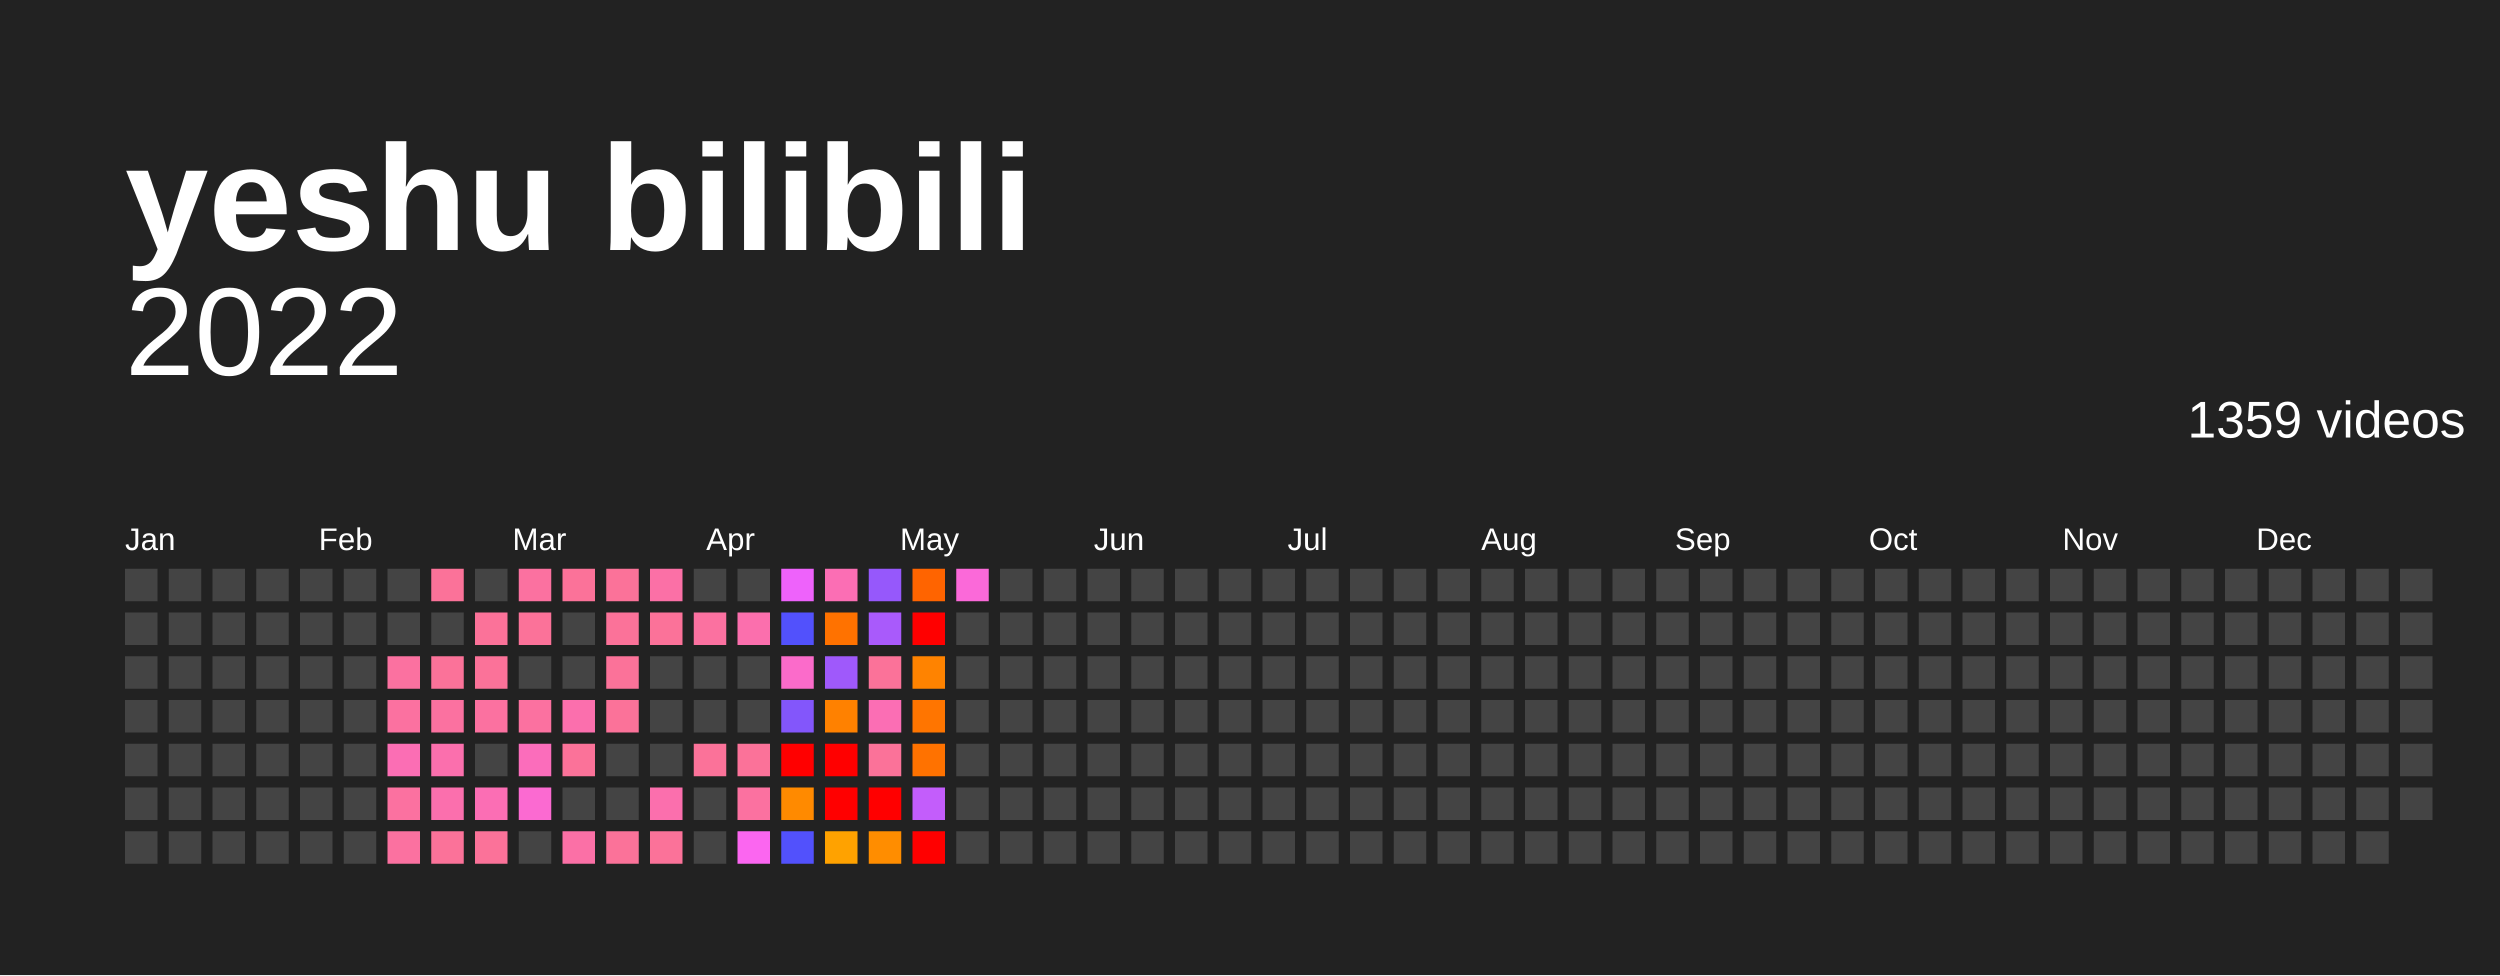
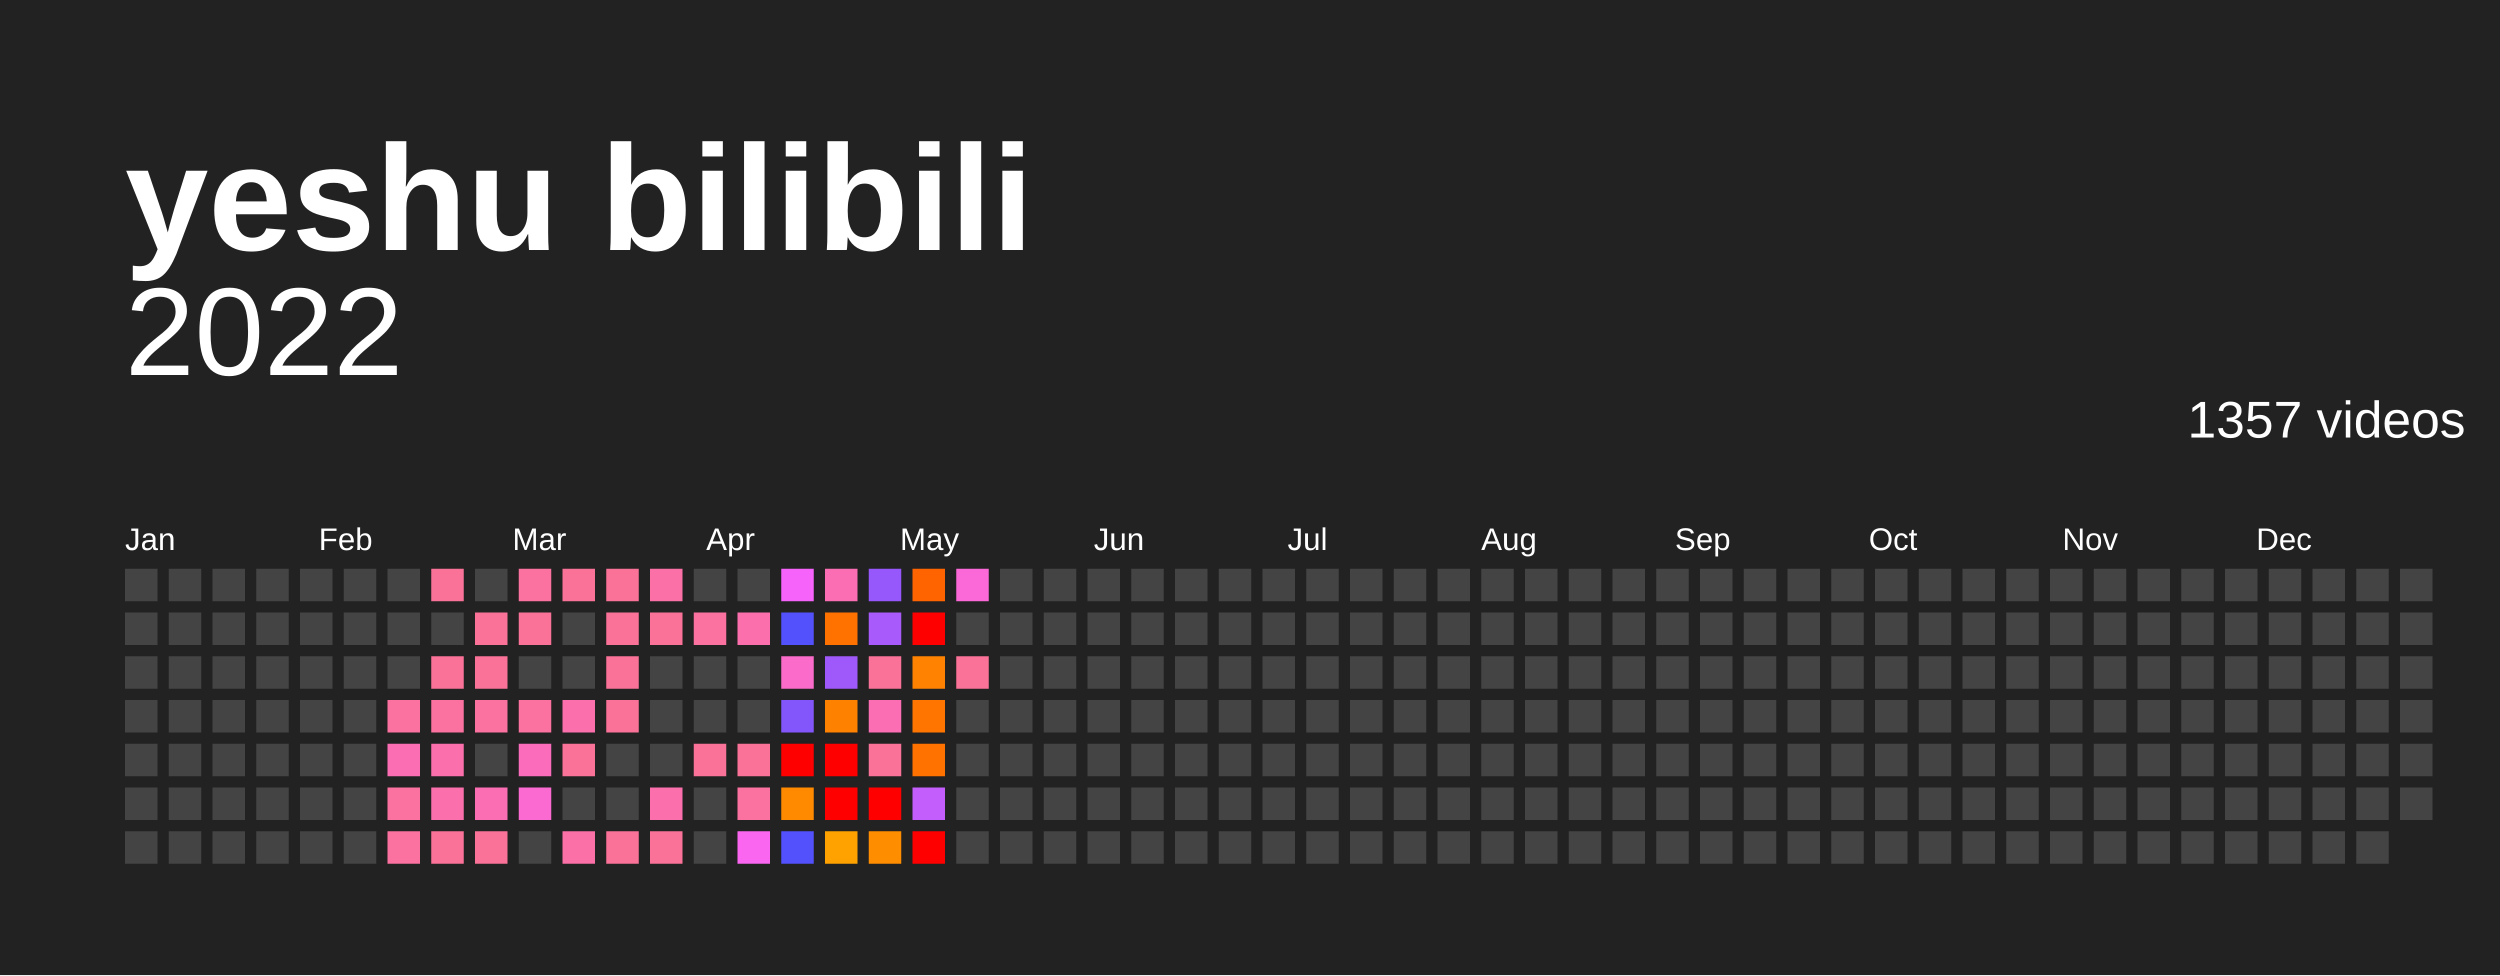
<svg xmlns="http://www.w3.org/2000/svg" baseProfile="full" height="78mm" version="1.1" viewBox="0,0,200,78" width="200mm">
  <defs />
  <rect fill="#222222" height="78" width="200" x="0" y="0" />
  <text fill="#FFFFFF" style="font-size:12px; font-family:Arial; font-weight:bold;" x="10" y="20">yeshu bilibili</text>
  <text alignment-baseline="hanging" fill="#FFFFFF" style="font-size:10.0px; font-family:Arial;" x="10" y="30">2022</text>
-   <text alignment-baseline="hanging" fill="#FFFFFF" style="font-size:4.125px; font-family:Arial;" x="175" y="35">1359 videos</text>
+   <text alignment-baseline="hanging" fill="#FFFFFF" style="font-size:4.125px; font-family:Arial;" x="175" y="35">1357 videos</text>
  <text fill="#FFFFFF" style="font-size:2.5px; font-family:Arial" x="10.0" y="44">Jan</text>
  <text fill="#FFFFFF" style="font-size:2.5px; font-family:Arial" x="25.5" y="44">Feb</text>
  <text fill="#FFFFFF" style="font-size:2.5px; font-family:Arial" x="41.0" y="44">Mar</text>
  <text fill="#FFFFFF" style="font-size:2.5px; font-family:Arial" x="56.5" y="44">Apr</text>
  <text fill="#FFFFFF" style="font-size:2.5px; font-family:Arial" x="72.0" y="44">May</text>
  <text fill="#FFFFFF" style="font-size:2.5px; font-family:Arial" x="87.5" y="44">Jun</text>
  <text fill="#FFFFFF" style="font-size:2.5px; font-family:Arial" x="103.0" y="44">Jul</text>
  <text fill="#FFFFFF" style="font-size:2.5px; font-family:Arial" x="118.5" y="44">Aug</text>
  <text fill="#FFFFFF" style="font-size:2.5px; font-family:Arial" x="134.0" y="44">Sep</text>
  <text fill="#FFFFFF" style="font-size:2.5px; font-family:Arial" x="149.5" y="44">Oct</text>
  <text fill="#FFFFFF" style="font-size:2.5px; font-family:Arial" x="165.0" y="44">Nov</text>
  <text fill="#FFFFFF" style="font-size:2.5px; font-family:Arial" x="180.5" y="44">Dec</text>
  <rect fill="#444444" height="2.6" width="2.6" x="10.0" y="45.5" />
  <rect fill="#444444" height="2.6" width="2.6" x="10.0" y="49.0" />
  <rect fill="#444444" height="2.6" width="2.6" x="10.0" y="52.5" />
  <rect fill="#444444" height="2.6" width="2.6" x="10.0" y="56.0" />
  <rect fill="#444444" height="2.6" width="2.6" x="10.0" y="59.5" />
  <rect fill="#444444" height="2.6" width="2.6" x="10.0" y="63.0" />
  <rect fill="#444444" height="2.6" width="2.6" x="10.0" y="66.5" />
  <rect fill="#444444" height="2.6" width="2.6" x="13.5" y="45.5" />
  <rect fill="#444444" height="2.6" width="2.6" x="13.5" y="49.0" />
  <rect fill="#444444" height="2.6" width="2.6" x="13.5" y="52.5" />
  <rect fill="#444444" height="2.6" width="2.6" x="13.5" y="56.0" />
  <rect fill="#444444" height="2.6" width="2.6" x="13.5" y="59.5" />
  <rect fill="#444444" height="2.6" width="2.6" x="13.5" y="63.0" />
  <rect fill="#444444" height="2.6" width="2.6" x="13.5" y="66.5" />
  <rect fill="#444444" height="2.6" width="2.6" x="17.0" y="45.5" />
  <rect fill="#444444" height="2.6" width="2.6" x="17.0" y="49.0" />
  <rect fill="#444444" height="2.6" width="2.6" x="17.0" y="52.5" />
  <rect fill="#444444" height="2.6" width="2.6" x="17.0" y="56.0" />
  <rect fill="#444444" height="2.6" width="2.6" x="17.0" y="59.5" />
  <rect fill="#444444" height="2.6" width="2.6" x="17.0" y="63.0" />
  <rect fill="#444444" height="2.6" width="2.6" x="17.0" y="66.5" />
  <rect fill="#444444" height="2.6" width="2.6" x="20.5" y="45.5" />
  <rect fill="#444444" height="2.6" width="2.6" x="20.5" y="49.0" />
  <rect fill="#444444" height="2.6" width="2.6" x="20.5" y="52.5" />
  <rect fill="#444444" height="2.6" width="2.6" x="20.5" y="56.0" />
  <rect fill="#444444" height="2.6" width="2.6" x="20.5" y="59.5" />
  <rect fill="#444444" height="2.6" width="2.6" x="20.5" y="63.0" />
  <rect fill="#444444" height="2.6" width="2.6" x="20.5" y="66.5" />
  <rect fill="#444444" height="2.6" width="2.6" x="24.0" y="45.5" />
  <rect fill="#444444" height="2.6" width="2.6" x="24.0" y="49.0" />
  <rect fill="#444444" height="2.6" width="2.6" x="24.0" y="52.5" />
  <rect fill="#444444" height="2.6" width="2.6" x="24.0" y="56.0" />
  <rect fill="#444444" height="2.6" width="2.6" x="24.0" y="59.5" />
  <rect fill="#444444" height="2.6" width="2.6" x="24.0" y="63.0" />
  <rect fill="#444444" height="2.6" width="2.6" x="24.0" y="66.5" />
  <rect fill="#444444" height="2.6" width="2.6" x="27.5" y="45.5" />
  <rect fill="#444444" height="2.6" width="2.6" x="27.5" y="49.0" />
  <rect fill="#444444" height="2.6" width="2.6" x="27.5" y="52.5" />
  <rect fill="#444444" height="2.6" width="2.6" x="27.5" y="56.0" />
  <rect fill="#444444" height="2.6" width="2.6" x="27.5" y="59.5" />
  <rect fill="#444444" height="2.6" width="2.6" x="27.5" y="63.0" />
  <rect fill="#444444" height="2.6" width="2.6" x="27.5" y="66.5" />
  <rect fill="#444444" height="2.6" width="2.6" x="31.0" y="45.5" />
  <rect fill="#444444" height="2.6" width="2.6" x="31.0" y="49.0" />
-   <rect fill="#fb71a0" height="2.6" width="2.6" x="31.0" y="52.5" />
+   <rect fill="#444444" height="2.6" width="2.6" x="31.0" y="52.5" />
  <rect fill="#fb71a0" height="2.6" width="2.6" x="31.0" y="56.0" />
  <rect fill="#fb6eb4" height="2.6" width="2.6" x="31.0" y="59.5" />
  <rect fill="#fb71a0" height="2.6" width="2.6" x="31.0" y="63.0" />
  <rect fill="#fb71a0" height="2.6" width="2.6" x="31.0" y="66.5" />
  <rect fill="#fb7299" height="2.6" width="2.6" x="34.5" y="45.5" />
  <rect fill="#444444" height="2.6" width="2.6" x="34.5" y="49.0" />
  <rect fill="#fb7299" height="2.6" width="2.6" x="34.5" y="52.5" />
  <rect fill="#fb71a0" height="2.6" width="2.6" x="34.5" y="56.0" />
  <rect fill="#fb6fad" height="2.6" width="2.6" x="34.5" y="59.5" />
  <rect fill="#fb6fad" height="2.6" width="2.6" x="34.5" y="63.0" />
  <rect fill="#fb7299" height="2.6" width="2.6" x="34.5" y="66.5" />
  <rect fill="#444444" height="2.6" width="2.6" x="38.0" y="45.5" />
  <rect fill="#fb7299" height="2.6" width="2.6" x="38.0" y="49.0" />
  <rect fill="#fb7299" height="2.6" width="2.6" x="38.0" y="52.5" />
  <rect fill="#fb71a0" height="2.6" width="2.6" x="38.0" y="56.0" />
  <rect fill="#444444" height="2.6" width="2.6" x="38.0" y="59.5" />
  <rect fill="#fb6eb4" height="2.6" width="2.6" x="38.0" y="63.0" />
  <rect fill="#fb7299" height="2.6" width="2.6" x="38.0" y="66.5" />
  <rect fill="#fb71a0" height="2.6" width="2.6" x="41.5" y="45.5" />
  <rect fill="#fb7299" height="2.6" width="2.6" x="41.5" y="49.0" />
  <rect fill="#444444" height="2.6" width="2.6" x="41.5" y="52.5" />
  <rect fill="#fb71a0" height="2.6" width="2.6" x="41.5" y="56.0" />
  <rect fill="#fb6dbb" height="2.6" width="2.6" x="41.5" y="59.5" />
  <rect fill="#fb6ad1" height="2.6" width="2.6" x="41.5" y="63.0" />
  <rect fill="#444444" height="2.6" width="2.6" x="41.5" y="66.5" />
  <rect fill="#fb7299" height="2.6" width="2.6" x="45.0" y="45.5" />
  <rect fill="#444444" height="2.6" width="2.6" x="45.0" y="49.0" />
  <rect fill="#444444" height="2.6" width="2.6" x="45.0" y="52.5" />
  <rect fill="#fb6fad" height="2.6" width="2.6" x="45.0" y="56.0" />
  <rect fill="#fb7299" height="2.6" width="2.6" x="45.0" y="59.5" />
  <rect fill="#444444" height="2.6" width="2.6" x="45.0" y="63.0" />
  <rect fill="#fb70a6" height="2.6" width="2.6" x="45.0" y="66.5" />
  <rect fill="#fb7299" height="2.6" width="2.6" x="48.5" y="45.5" />
  <rect fill="#fb7299" height="2.6" width="2.6" x="48.5" y="49.0" />
  <rect fill="#fb7299" height="2.6" width="2.6" x="48.5" y="52.5" />
  <rect fill="#fb7299" height="2.6" width="2.6" x="48.5" y="56.0" />
  <rect fill="#444444" height="2.6" width="2.6" x="48.5" y="59.5" />
  <rect fill="#444444" height="2.6" width="2.6" x="48.5" y="63.0" />
  <rect fill="#fb7299" height="2.6" width="2.6" x="48.5" y="66.5" />
  <rect fill="#fb70a6" height="2.6" width="2.6" x="52.0" y="45.5" />
  <rect fill="#fb7299" height="2.6" width="2.6" x="52.0" y="49.0" />
  <rect fill="#444444" height="2.6" width="2.6" x="52.0" y="52.5" />
  <rect fill="#444444" height="2.6" width="2.6" x="52.0" y="56.0" />
  <rect fill="#444444" height="2.6" width="2.6" x="52.0" y="59.5" />
  <rect fill="#fb6fad" height="2.6" width="2.6" x="52.0" y="63.0" />
  <rect fill="#fb7299" height="2.6" width="2.6" x="52.0" y="66.5" />
  <rect fill="#444444" height="2.6" width="2.6" x="55.5" y="45.5" />
  <rect fill="#fb71a0" height="2.6" width="2.6" x="55.5" y="49.0" />
  <rect fill="#444444" height="2.6" width="2.6" x="55.5" y="52.5" />
  <rect fill="#444444" height="2.6" width="2.6" x="55.5" y="56.0" />
  <rect fill="#fb7299" height="2.6" width="2.6" x="55.5" y="59.5" />
  <rect fill="#444444" height="2.6" width="2.6" x="55.5" y="63.0" />
  <rect fill="#444444" height="2.6" width="2.6" x="55.5" y="66.5" />
  <rect fill="#444444" height="2.6" width="2.6" x="59.0" y="45.5" />
  <rect fill="#fb6fad" height="2.6" width="2.6" x="59.0" y="49.0" />
  <rect fill="#444444" height="2.6" width="2.6" x="59.0" y="52.5" />
  <rect fill="#444444" height="2.6" width="2.6" x="59.0" y="56.0" />
  <rect fill="#fb7299" height="2.6" width="2.6" x="59.0" y="59.5" />
  <rect fill="#fb71a0" height="2.6" width="2.6" x="59.0" y="63.0" />
  <rect fill="#fb66f0" height="2.6" width="2.6" x="59.0" y="66.5" />
-   <rect fill="#ee62fb" height="2.6" width="2.6" x="62.5" y="45.5" />
+   <rect fill="#f663fb" height="2.6" width="2.6" x="62.5" y="45.5" />
  <rect fill="#5251fc" height="2.6" width="2.6" x="62.5" y="49.0" />
  <rect fill="#fb6bca" height="2.6" width="2.6" x="62.5" y="52.5" />
  <rect fill="#8356fb" height="2.6" width="2.6" x="62.5" y="56.0" />
  <rect fill="red" height="2.6" width="2.6" x="62.5" y="59.5" />
  <rect fill="#ff8a00" height="2.6" width="2.6" x="62.5" y="63.0" />
  <rect fill="#5251fc" height="2.6" width="2.6" x="62.5" y="66.5" />
  <rect fill="#fb6eb4" height="2.6" width="2.6" x="66.0" y="45.5" />
  <rect fill="#ff7200" height="2.6" width="2.6" x="66.0" y="49.0" />
  <rect fill="#9f59fb" height="2.6" width="2.6" x="66.0" y="52.5" />
  <rect fill="#ff8100" height="2.6" width="2.6" x="66.0" y="56.0" />
  <rect fill="red" height="2.6" width="2.6" x="66.0" y="59.5" />
  <rect fill="red" height="2.6" width="2.6" x="66.0" y="63.0" />
  <rect fill="#ffa200" height="2.6" width="2.6" x="66.0" y="66.5" />
  <rect fill="#9658fb" height="2.6" width="2.6" x="69.5" y="45.5" />
  <rect fill="#a95afb" height="2.6" width="2.6" x="69.5" y="49.0" />
  <rect fill="#fb7299" height="2.6" width="2.6" x="69.5" y="52.5" />
  <rect fill="#fb6eb4" height="2.6" width="2.6" x="69.5" y="56.0" />
  <rect fill="#fb7299" height="2.6" width="2.6" x="69.5" y="59.5" />
  <rect fill="red" height="2.6" width="2.6" x="69.5" y="63.0" />
  <rect fill="#ff8d00" height="2.6" width="2.6" x="69.5" y="66.5" />
  <rect fill="#ff6400" height="2.6" width="2.6" x="73.0" y="45.5" />
  <rect fill="red" height="2.6" width="2.6" x="73.0" y="49.0" />
  <rect fill="#ff8300" height="2.6" width="2.6" x="73.0" y="52.5" />
  <rect fill="#ff7500" height="2.6" width="2.6" x="73.0" y="56.0" />
  <rect fill="#ff7200" height="2.6" width="2.6" x="73.0" y="59.5" />
  <rect fill="#c35dfb" height="2.6" width="2.6" x="73.0" y="63.0" />
  <rect fill="red" height="2.6" width="2.6" x="73.0" y="66.5" />
  <rect fill="#fb69d9" height="2.6" width="2.6" x="76.5" y="45.5" />
  <rect fill="#444444" height="2.6" width="2.6" x="76.5" y="49.0" />
-   <rect fill="#444444" height="2.6" width="2.6" x="76.5" y="52.5" />
+   <rect fill="#fb7299" height="2.6" width="2.6" x="76.5" y="52.5" />
  <rect fill="#444444" height="2.6" width="2.6" x="76.5" y="56.0" />
  <rect fill="#444444" height="2.6" width="2.6" x="76.5" y="59.5" />
  <rect fill="#444444" height="2.6" width="2.6" x="76.5" y="63.0" />
  <rect fill="#444444" height="2.6" width="2.6" x="76.5" y="66.5" />
  <rect fill="#444444" height="2.6" width="2.6" x="80.0" y="45.5" />
  <rect fill="#444444" height="2.6" width="2.6" x="80.0" y="49.0" />
  <rect fill="#444444" height="2.6" width="2.6" x="80.0" y="52.5" />
  <rect fill="#444444" height="2.6" width="2.6" x="80.0" y="56.0" />
  <rect fill="#444444" height="2.6" width="2.6" x="80.0" y="59.5" />
  <rect fill="#444444" height="2.6" width="2.6" x="80.0" y="63.0" />
  <rect fill="#444444" height="2.6" width="2.6" x="80.0" y="66.5" />
  <rect fill="#444444" height="2.6" width="2.6" x="83.5" y="45.5" />
  <rect fill="#444444" height="2.6" width="2.6" x="83.5" y="49.0" />
  <rect fill="#444444" height="2.6" width="2.6" x="83.5" y="52.5" />
  <rect fill="#444444" height="2.6" width="2.6" x="83.5" y="56.0" />
  <rect fill="#444444" height="2.6" width="2.6" x="83.5" y="59.5" />
  <rect fill="#444444" height="2.6" width="2.6" x="83.5" y="63.0" />
  <rect fill="#444444" height="2.6" width="2.6" x="83.5" y="66.5" />
  <rect fill="#444444" height="2.6" width="2.6" x="87.0" y="45.5" />
  <rect fill="#444444" height="2.6" width="2.6" x="87.0" y="49.0" />
  <rect fill="#444444" height="2.6" width="2.6" x="87.0" y="52.5" />
  <rect fill="#444444" height="2.6" width="2.6" x="87.0" y="56.0" />
  <rect fill="#444444" height="2.6" width="2.6" x="87.0" y="59.5" />
  <rect fill="#444444" height="2.6" width="2.6" x="87.0" y="63.0" />
  <rect fill="#444444" height="2.6" width="2.6" x="87.0" y="66.5" />
  <rect fill="#444444" height="2.6" width="2.6" x="90.5" y="45.5" />
  <rect fill="#444444" height="2.6" width="2.6" x="90.5" y="49.0" />
  <rect fill="#444444" height="2.6" width="2.6" x="90.5" y="52.5" />
  <rect fill="#444444" height="2.6" width="2.6" x="90.5" y="56.0" />
  <rect fill="#444444" height="2.6" width="2.6" x="90.5" y="59.5" />
  <rect fill="#444444" height="2.6" width="2.6" x="90.5" y="63.0" />
  <rect fill="#444444" height="2.6" width="2.6" x="90.5" y="66.5" />
  <rect fill="#444444" height="2.6" width="2.6" x="94.0" y="45.5" />
  <rect fill="#444444" height="2.6" width="2.6" x="94.0" y="49.0" />
  <rect fill="#444444" height="2.6" width="2.6" x="94.0" y="52.5" />
  <rect fill="#444444" height="2.6" width="2.6" x="94.0" y="56.0" />
  <rect fill="#444444" height="2.6" width="2.6" x="94.0" y="59.5" />
  <rect fill="#444444" height="2.6" width="2.6" x="94.0" y="63.0" />
  <rect fill="#444444" height="2.6" width="2.6" x="94.0" y="66.5" />
  <rect fill="#444444" height="2.6" width="2.6" x="97.5" y="45.5" />
  <rect fill="#444444" height="2.6" width="2.6" x="97.5" y="49.0" />
  <rect fill="#444444" height="2.6" width="2.6" x="97.5" y="52.5" />
  <rect fill="#444444" height="2.6" width="2.6" x="97.5" y="56.0" />
  <rect fill="#444444" height="2.6" width="2.6" x="97.5" y="59.5" />
  <rect fill="#444444" height="2.6" width="2.6" x="97.5" y="63.0" />
  <rect fill="#444444" height="2.6" width="2.6" x="97.5" y="66.5" />
  <rect fill="#444444" height="2.6" width="2.6" x="101.0" y="45.5" />
  <rect fill="#444444" height="2.6" width="2.6" x="101.0" y="49.0" />
  <rect fill="#444444" height="2.6" width="2.6" x="101.0" y="52.5" />
  <rect fill="#444444" height="2.6" width="2.6" x="101.0" y="56.0" />
  <rect fill="#444444" height="2.6" width="2.6" x="101.0" y="59.5" />
  <rect fill="#444444" height="2.6" width="2.6" x="101.0" y="63.0" />
  <rect fill="#444444" height="2.6" width="2.6" x="101.0" y="66.5" />
  <rect fill="#444444" height="2.6" width="2.6" x="104.5" y="45.5" />
  <rect fill="#444444" height="2.6" width="2.6" x="104.5" y="49.0" />
  <rect fill="#444444" height="2.6" width="2.6" x="104.5" y="52.5" />
  <rect fill="#444444" height="2.6" width="2.6" x="104.5" y="56.0" />
  <rect fill="#444444" height="2.6" width="2.6" x="104.5" y="59.5" />
  <rect fill="#444444" height="2.6" width="2.6" x="104.5" y="63.0" />
  <rect fill="#444444" height="2.6" width="2.6" x="104.5" y="66.5" />
  <rect fill="#444444" height="2.6" width="2.6" x="108.0" y="45.5" />
  <rect fill="#444444" height="2.6" width="2.6" x="108.0" y="49.0" />
  <rect fill="#444444" height="2.6" width="2.6" x="108.0" y="52.5" />
  <rect fill="#444444" height="2.6" width="2.6" x="108.0" y="56.0" />
  <rect fill="#444444" height="2.6" width="2.6" x="108.0" y="59.5" />
  <rect fill="#444444" height="2.6" width="2.6" x="108.0" y="63.0" />
  <rect fill="#444444" height="2.6" width="2.6" x="108.0" y="66.5" />
  <rect fill="#444444" height="2.6" width="2.6" x="111.5" y="45.5" />
  <rect fill="#444444" height="2.6" width="2.6" x="111.5" y="49.0" />
  <rect fill="#444444" height="2.6" width="2.6" x="111.5" y="52.5" />
  <rect fill="#444444" height="2.6" width="2.6" x="111.5" y="56.0" />
  <rect fill="#444444" height="2.6" width="2.6" x="111.5" y="59.5" />
  <rect fill="#444444" height="2.6" width="2.6" x="111.5" y="63.0" />
  <rect fill="#444444" height="2.6" width="2.6" x="111.5" y="66.5" />
  <rect fill="#444444" height="2.6" width="2.6" x="115.0" y="45.5" />
  <rect fill="#444444" height="2.6" width="2.6" x="115.0" y="49.0" />
  <rect fill="#444444" height="2.6" width="2.6" x="115.0" y="52.5" />
  <rect fill="#444444" height="2.6" width="2.6" x="115.0" y="56.0" />
  <rect fill="#444444" height="2.6" width="2.6" x="115.0" y="59.5" />
  <rect fill="#444444" height="2.6" width="2.6" x="115.0" y="63.0" />
  <rect fill="#444444" height="2.6" width="2.6" x="115.0" y="66.5" />
  <rect fill="#444444" height="2.6" width="2.6" x="118.5" y="45.5" />
  <rect fill="#444444" height="2.6" width="2.6" x="118.5" y="49.0" />
  <rect fill="#444444" height="2.6" width="2.6" x="118.5" y="52.5" />
  <rect fill="#444444" height="2.6" width="2.6" x="118.5" y="56.0" />
  <rect fill="#444444" height="2.6" width="2.6" x="118.5" y="59.5" />
  <rect fill="#444444" height="2.6" width="2.6" x="118.5" y="63.0" />
  <rect fill="#444444" height="2.6" width="2.6" x="118.5" y="66.5" />
  <rect fill="#444444" height="2.6" width="2.6" x="122.0" y="45.5" />
  <rect fill="#444444" height="2.6" width="2.6" x="122.0" y="49.0" />
  <rect fill="#444444" height="2.6" width="2.6" x="122.0" y="52.5" />
  <rect fill="#444444" height="2.6" width="2.6" x="122.0" y="56.0" />
  <rect fill="#444444" height="2.6" width="2.6" x="122.0" y="59.5" />
  <rect fill="#444444" height="2.6" width="2.6" x="122.0" y="63.0" />
  <rect fill="#444444" height="2.6" width="2.6" x="122.0" y="66.5" />
  <rect fill="#444444" height="2.6" width="2.6" x="125.5" y="45.5" />
  <rect fill="#444444" height="2.6" width="2.6" x="125.5" y="49.0" />
  <rect fill="#444444" height="2.6" width="2.6" x="125.5" y="52.5" />
  <rect fill="#444444" height="2.6" width="2.6" x="125.5" y="56.0" />
  <rect fill="#444444" height="2.6" width="2.6" x="125.5" y="59.5" />
  <rect fill="#444444" height="2.6" width="2.6" x="125.5" y="63.0" />
  <rect fill="#444444" height="2.6" width="2.6" x="125.5" y="66.5" />
  <rect fill="#444444" height="2.6" width="2.6" x="129.0" y="45.5" />
  <rect fill="#444444" height="2.6" width="2.6" x="129.0" y="49.0" />
  <rect fill="#444444" height="2.6" width="2.6" x="129.0" y="52.5" />
  <rect fill="#444444" height="2.6" width="2.6" x="129.0" y="56.0" />
  <rect fill="#444444" height="2.6" width="2.6" x="129.0" y="59.5" />
  <rect fill="#444444" height="2.6" width="2.6" x="129.0" y="63.0" />
  <rect fill="#444444" height="2.6" width="2.6" x="129.0" y="66.5" />
  <rect fill="#444444" height="2.6" width="2.6" x="132.5" y="45.5" />
  <rect fill="#444444" height="2.6" width="2.6" x="132.5" y="49.0" />
  <rect fill="#444444" height="2.6" width="2.6" x="132.5" y="52.5" />
  <rect fill="#444444" height="2.6" width="2.6" x="132.5" y="56.0" />
  <rect fill="#444444" height="2.6" width="2.6" x="132.5" y="59.5" />
  <rect fill="#444444" height="2.6" width="2.6" x="132.5" y="63.0" />
  <rect fill="#444444" height="2.6" width="2.6" x="132.5" y="66.5" />
  <rect fill="#444444" height="2.6" width="2.6" x="136.0" y="45.5" />
  <rect fill="#444444" height="2.6" width="2.6" x="136.0" y="49.0" />
  <rect fill="#444444" height="2.6" width="2.6" x="136.0" y="52.5" />
  <rect fill="#444444" height="2.6" width="2.6" x="136.0" y="56.0" />
  <rect fill="#444444" height="2.6" width="2.6" x="136.0" y="59.5" />
  <rect fill="#444444" height="2.6" width="2.6" x="136.0" y="63.0" />
  <rect fill="#444444" height="2.6" width="2.6" x="136.0" y="66.5" />
  <rect fill="#444444" height="2.6" width="2.6" x="139.5" y="45.5" />
  <rect fill="#444444" height="2.6" width="2.6" x="139.5" y="49.0" />
  <rect fill="#444444" height="2.6" width="2.6" x="139.5" y="52.5" />
  <rect fill="#444444" height="2.6" width="2.6" x="139.5" y="56.0" />
  <rect fill="#444444" height="2.6" width="2.6" x="139.5" y="59.5" />
  <rect fill="#444444" height="2.6" width="2.6" x="139.5" y="63.0" />
  <rect fill="#444444" height="2.6" width="2.6" x="139.5" y="66.5" />
  <rect fill="#444444" height="2.6" width="2.6" x="143.0" y="45.5" />
  <rect fill="#444444" height="2.6" width="2.6" x="143.0" y="49.0" />
  <rect fill="#444444" height="2.6" width="2.6" x="143.0" y="52.5" />
  <rect fill="#444444" height="2.6" width="2.6" x="143.0" y="56.0" />
  <rect fill="#444444" height="2.6" width="2.6" x="143.0" y="59.5" />
  <rect fill="#444444" height="2.6" width="2.6" x="143.0" y="63.0" />
  <rect fill="#444444" height="2.6" width="2.6" x="143.0" y="66.5" />
  <rect fill="#444444" height="2.6" width="2.6" x="146.5" y="45.5" />
  <rect fill="#444444" height="2.6" width="2.6" x="146.5" y="49.0" />
  <rect fill="#444444" height="2.6" width="2.6" x="146.5" y="52.5" />
  <rect fill="#444444" height="2.6" width="2.6" x="146.5" y="56.0" />
  <rect fill="#444444" height="2.6" width="2.6" x="146.5" y="59.5" />
  <rect fill="#444444" height="2.6" width="2.6" x="146.5" y="63.0" />
  <rect fill="#444444" height="2.6" width="2.6" x="146.5" y="66.5" />
  <rect fill="#444444" height="2.6" width="2.6" x="150.0" y="45.5" />
  <rect fill="#444444" height="2.6" width="2.6" x="150.0" y="49.0" />
  <rect fill="#444444" height="2.6" width="2.6" x="150.0" y="52.5" />
  <rect fill="#444444" height="2.6" width="2.6" x="150.0" y="56.0" />
  <rect fill="#444444" height="2.6" width="2.6" x="150.0" y="59.5" />
  <rect fill="#444444" height="2.6" width="2.6" x="150.0" y="63.0" />
  <rect fill="#444444" height="2.6" width="2.6" x="150.0" y="66.5" />
  <rect fill="#444444" height="2.6" width="2.6" x="153.5" y="45.5" />
  <rect fill="#444444" height="2.6" width="2.6" x="153.5" y="49.0" />
  <rect fill="#444444" height="2.6" width="2.6" x="153.5" y="52.5" />
  <rect fill="#444444" height="2.6" width="2.6" x="153.5" y="56.0" />
  <rect fill="#444444" height="2.6" width="2.6" x="153.5" y="59.5" />
  <rect fill="#444444" height="2.6" width="2.6" x="153.5" y="63.0" />
  <rect fill="#444444" height="2.6" width="2.6" x="153.5" y="66.5" />
  <rect fill="#444444" height="2.6" width="2.6" x="157.0" y="45.5" />
  <rect fill="#444444" height="2.6" width="2.6" x="157.0" y="49.0" />
  <rect fill="#444444" height="2.6" width="2.6" x="157.0" y="52.5" />
  <rect fill="#444444" height="2.6" width="2.6" x="157.0" y="56.0" />
  <rect fill="#444444" height="2.6" width="2.6" x="157.0" y="59.5" />
  <rect fill="#444444" height="2.6" width="2.6" x="157.0" y="63.0" />
  <rect fill="#444444" height="2.6" width="2.6" x="157.0" y="66.5" />
  <rect fill="#444444" height="2.6" width="2.6" x="160.5" y="45.5" />
  <rect fill="#444444" height="2.6" width="2.6" x="160.5" y="49.0" />
  <rect fill="#444444" height="2.6" width="2.6" x="160.5" y="52.5" />
  <rect fill="#444444" height="2.6" width="2.6" x="160.5" y="56.0" />
  <rect fill="#444444" height="2.6" width="2.6" x="160.5" y="59.5" />
  <rect fill="#444444" height="2.6" width="2.6" x="160.5" y="63.0" />
  <rect fill="#444444" height="2.6" width="2.6" x="160.5" y="66.5" />
  <rect fill="#444444" height="2.6" width="2.6" x="164.0" y="45.5" />
  <rect fill="#444444" height="2.6" width="2.6" x="164.0" y="49.0" />
  <rect fill="#444444" height="2.6" width="2.6" x="164.0" y="52.5" />
  <rect fill="#444444" height="2.6" width="2.6" x="164.0" y="56.0" />
  <rect fill="#444444" height="2.6" width="2.6" x="164.0" y="59.5" />
  <rect fill="#444444" height="2.6" width="2.6" x="164.0" y="63.0" />
  <rect fill="#444444" height="2.6" width="2.6" x="164.0" y="66.5" />
  <rect fill="#444444" height="2.6" width="2.6" x="167.5" y="45.5" />
  <rect fill="#444444" height="2.6" width="2.6" x="167.5" y="49.0" />
  <rect fill="#444444" height="2.6" width="2.6" x="167.5" y="52.5" />
  <rect fill="#444444" height="2.6" width="2.6" x="167.5" y="56.0" />
  <rect fill="#444444" height="2.6" width="2.6" x="167.5" y="59.5" />
  <rect fill="#444444" height="2.6" width="2.6" x="167.5" y="63.0" />
  <rect fill="#444444" height="2.6" width="2.6" x="167.5" y="66.5" />
  <rect fill="#444444" height="2.6" width="2.6" x="171.0" y="45.5" />
  <rect fill="#444444" height="2.6" width="2.6" x="171.0" y="49.0" />
  <rect fill="#444444" height="2.6" width="2.6" x="171.0" y="52.5" />
  <rect fill="#444444" height="2.6" width="2.6" x="171.0" y="56.0" />
  <rect fill="#444444" height="2.6" width="2.6" x="171.0" y="59.5" />
  <rect fill="#444444" height="2.6" width="2.6" x="171.0" y="63.0" />
  <rect fill="#444444" height="2.6" width="2.6" x="171.0" y="66.5" />
  <rect fill="#444444" height="2.6" width="2.6" x="174.5" y="45.5" />
  <rect fill="#444444" height="2.6" width="2.6" x="174.5" y="49.0" />
  <rect fill="#444444" height="2.6" width="2.6" x="174.5" y="52.5" />
  <rect fill="#444444" height="2.6" width="2.6" x="174.5" y="56.0" />
  <rect fill="#444444" height="2.6" width="2.6" x="174.5" y="59.5" />
  <rect fill="#444444" height="2.6" width="2.6" x="174.5" y="63.0" />
  <rect fill="#444444" height="2.6" width="2.6" x="174.5" y="66.5" />
  <rect fill="#444444" height="2.6" width="2.6" x="178.0" y="45.5" />
  <rect fill="#444444" height="2.6" width="2.6" x="178.0" y="49.0" />
  <rect fill="#444444" height="2.6" width="2.6" x="178.0" y="52.5" />
  <rect fill="#444444" height="2.6" width="2.6" x="178.0" y="56.0" />
  <rect fill="#444444" height="2.6" width="2.6" x="178.0" y="59.5" />
  <rect fill="#444444" height="2.6" width="2.6" x="178.0" y="63.0" />
  <rect fill="#444444" height="2.6" width="2.6" x="178.0" y="66.5" />
  <rect fill="#444444" height="2.6" width="2.6" x="181.5" y="45.5" />
  <rect fill="#444444" height="2.6" width="2.6" x="181.5" y="49.0" />
  <rect fill="#444444" height="2.6" width="2.6" x="181.5" y="52.5" />
  <rect fill="#444444" height="2.6" width="2.6" x="181.5" y="56.0" />
  <rect fill="#444444" height="2.6" width="2.6" x="181.5" y="59.5" />
  <rect fill="#444444" height="2.6" width="2.6" x="181.5" y="63.0" />
  <rect fill="#444444" height="2.6" width="2.6" x="181.5" y="66.5" />
  <rect fill="#444444" height="2.6" width="2.6" x="185.0" y="45.5" />
  <rect fill="#444444" height="2.6" width="2.6" x="185.0" y="49.0" />
  <rect fill="#444444" height="2.6" width="2.6" x="185.0" y="52.5" />
  <rect fill="#444444" height="2.6" width="2.6" x="185.0" y="56.0" />
  <rect fill="#444444" height="2.6" width="2.6" x="185.0" y="59.5" />
  <rect fill="#444444" height="2.6" width="2.6" x="185.0" y="63.0" />
  <rect fill="#444444" height="2.6" width="2.6" x="185.0" y="66.5" />
  <rect fill="#444444" height="2.6" width="2.6" x="188.5" y="45.5" />
  <rect fill="#444444" height="2.6" width="2.6" x="188.5" y="49.0" />
  <rect fill="#444444" height="2.6" width="2.6" x="188.5" y="52.5" />
  <rect fill="#444444" height="2.6" width="2.6" x="188.5" y="56.0" />
  <rect fill="#444444" height="2.6" width="2.6" x="188.5" y="59.5" />
  <rect fill="#444444" height="2.6" width="2.6" x="188.5" y="63.0" />
  <rect fill="#444444" height="2.6" width="2.6" x="188.5" y="66.5" />
  <rect fill="#444444" height="2.6" width="2.6" x="192.0" y="45.5" />
  <rect fill="#444444" height="2.6" width="2.6" x="192.0" y="49.0" />
  <rect fill="#444444" height="2.6" width="2.6" x="192.0" y="52.5" />
  <rect fill="#444444" height="2.6" width="2.6" x="192.0" y="56.0" />
  <rect fill="#444444" height="2.6" width="2.6" x="192.0" y="59.5" />
  <rect fill="#444444" height="2.6" width="2.6" x="192.0" y="63.0" />
</svg>
